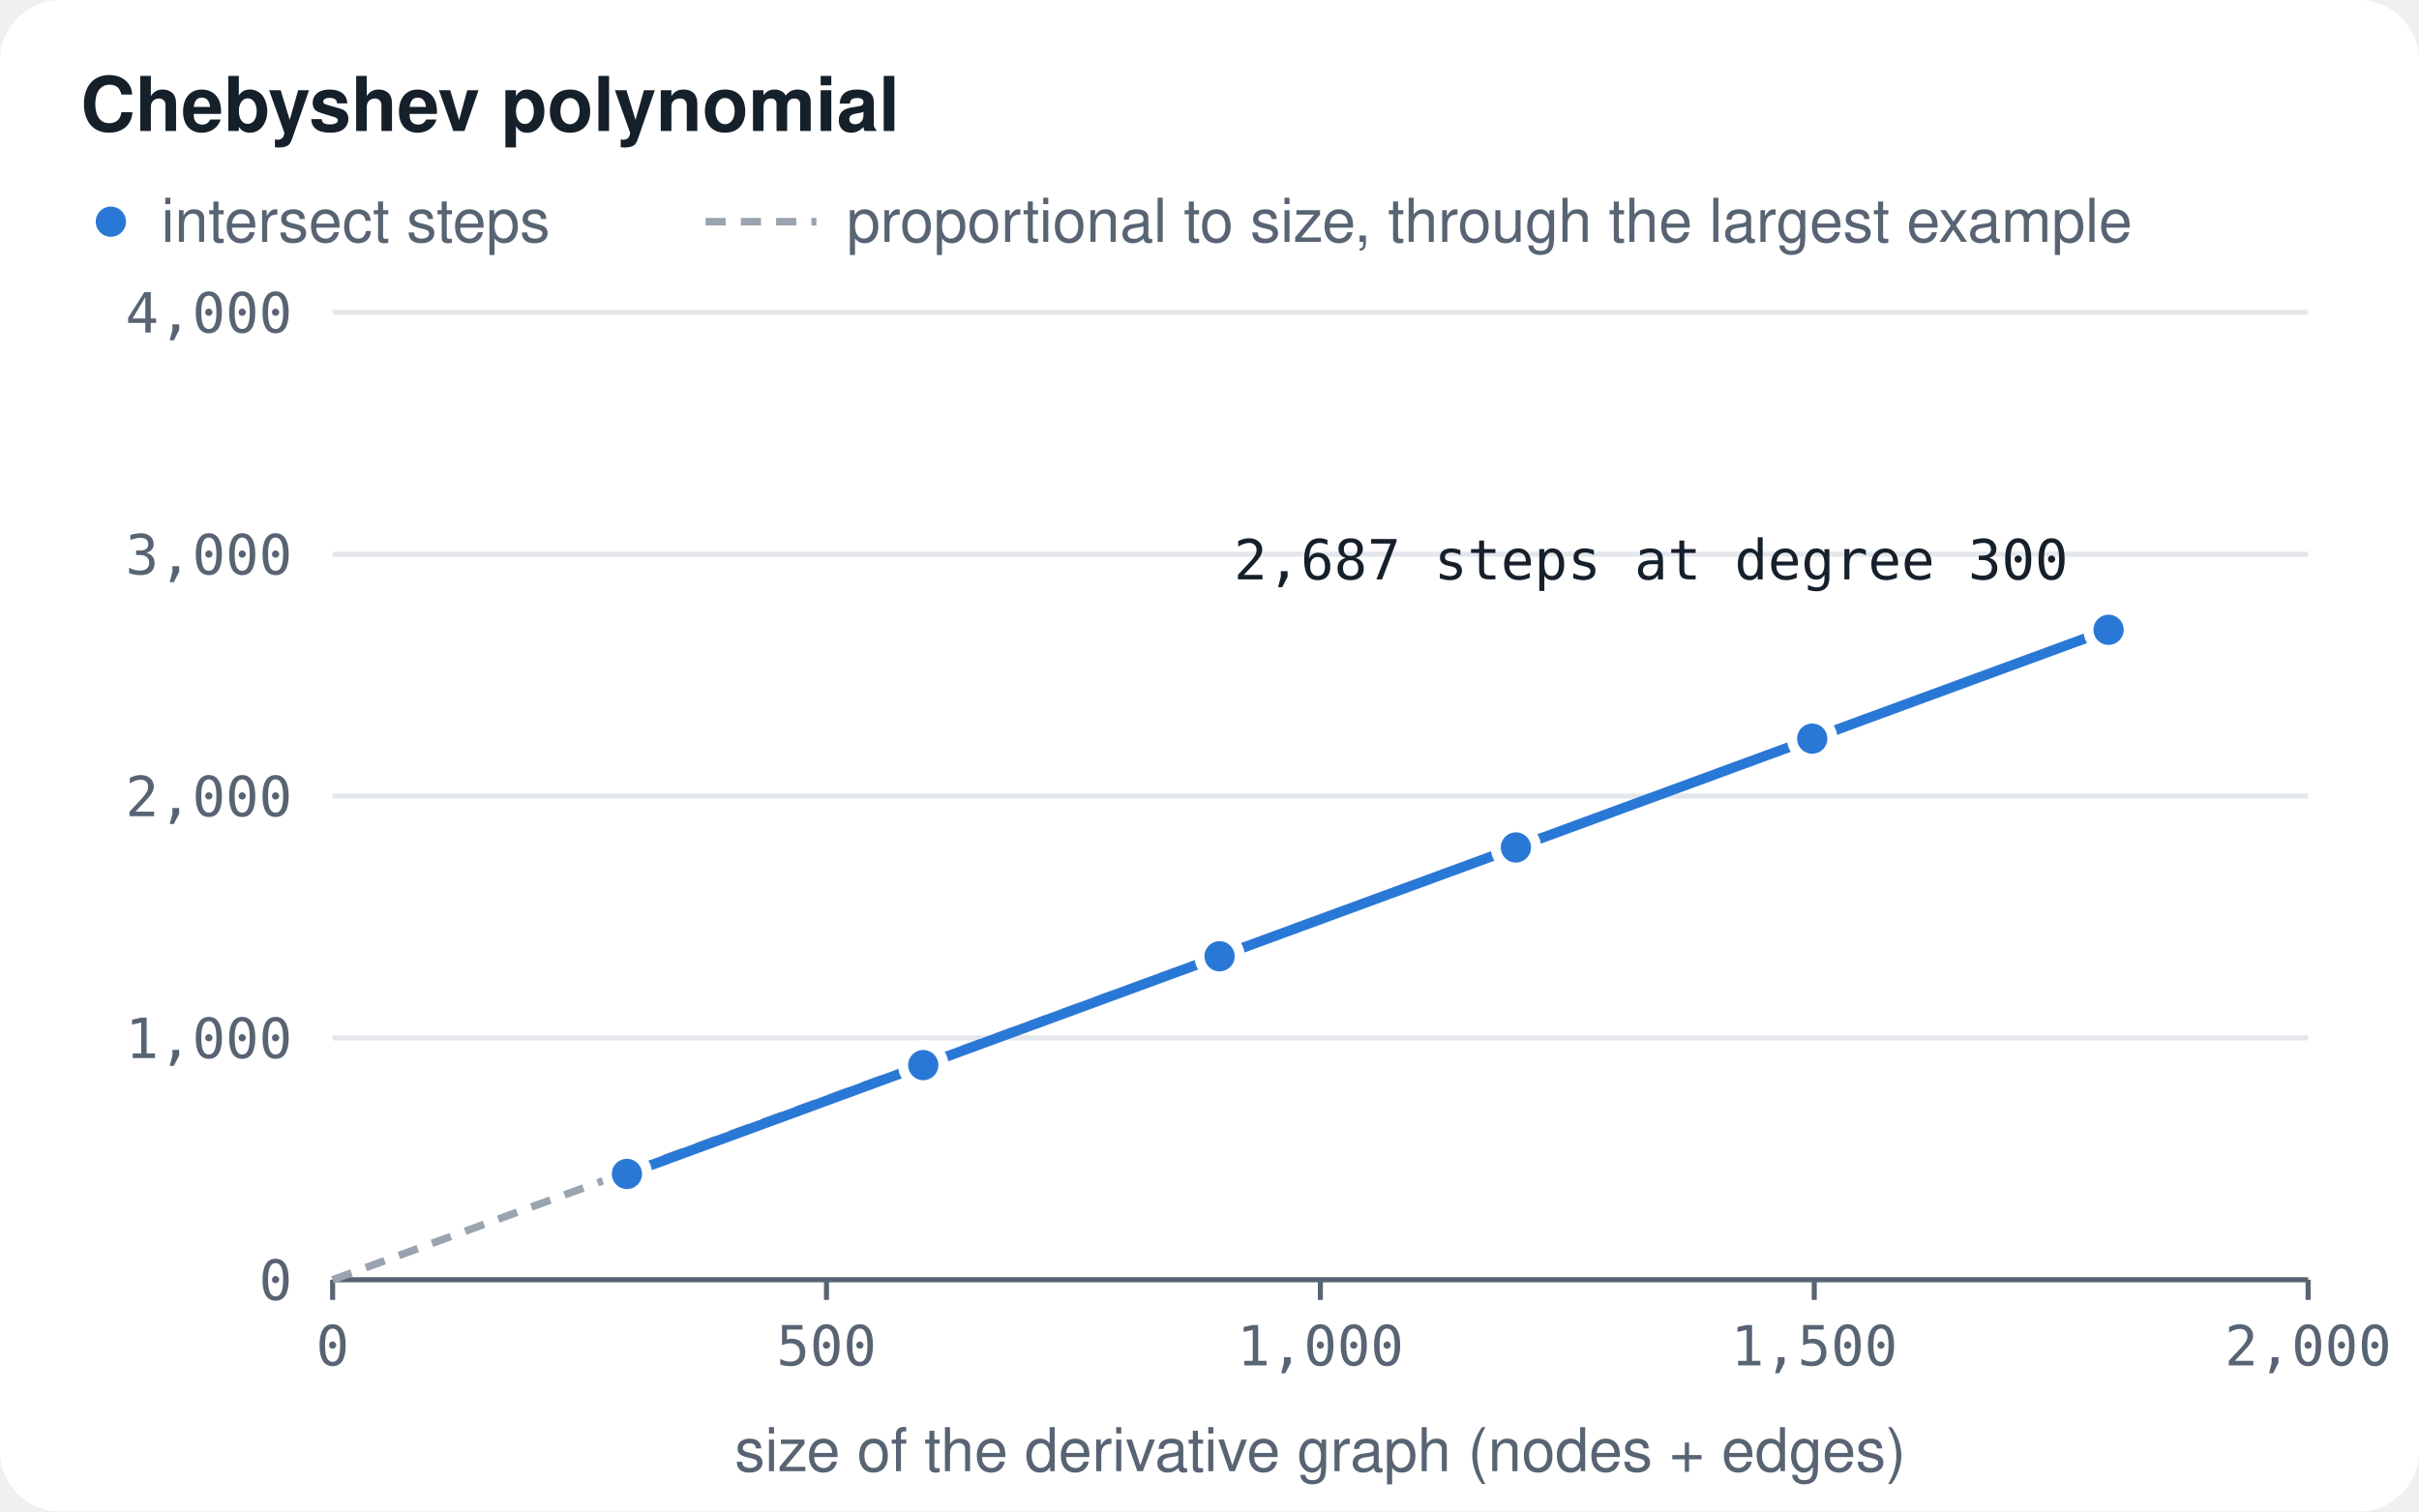
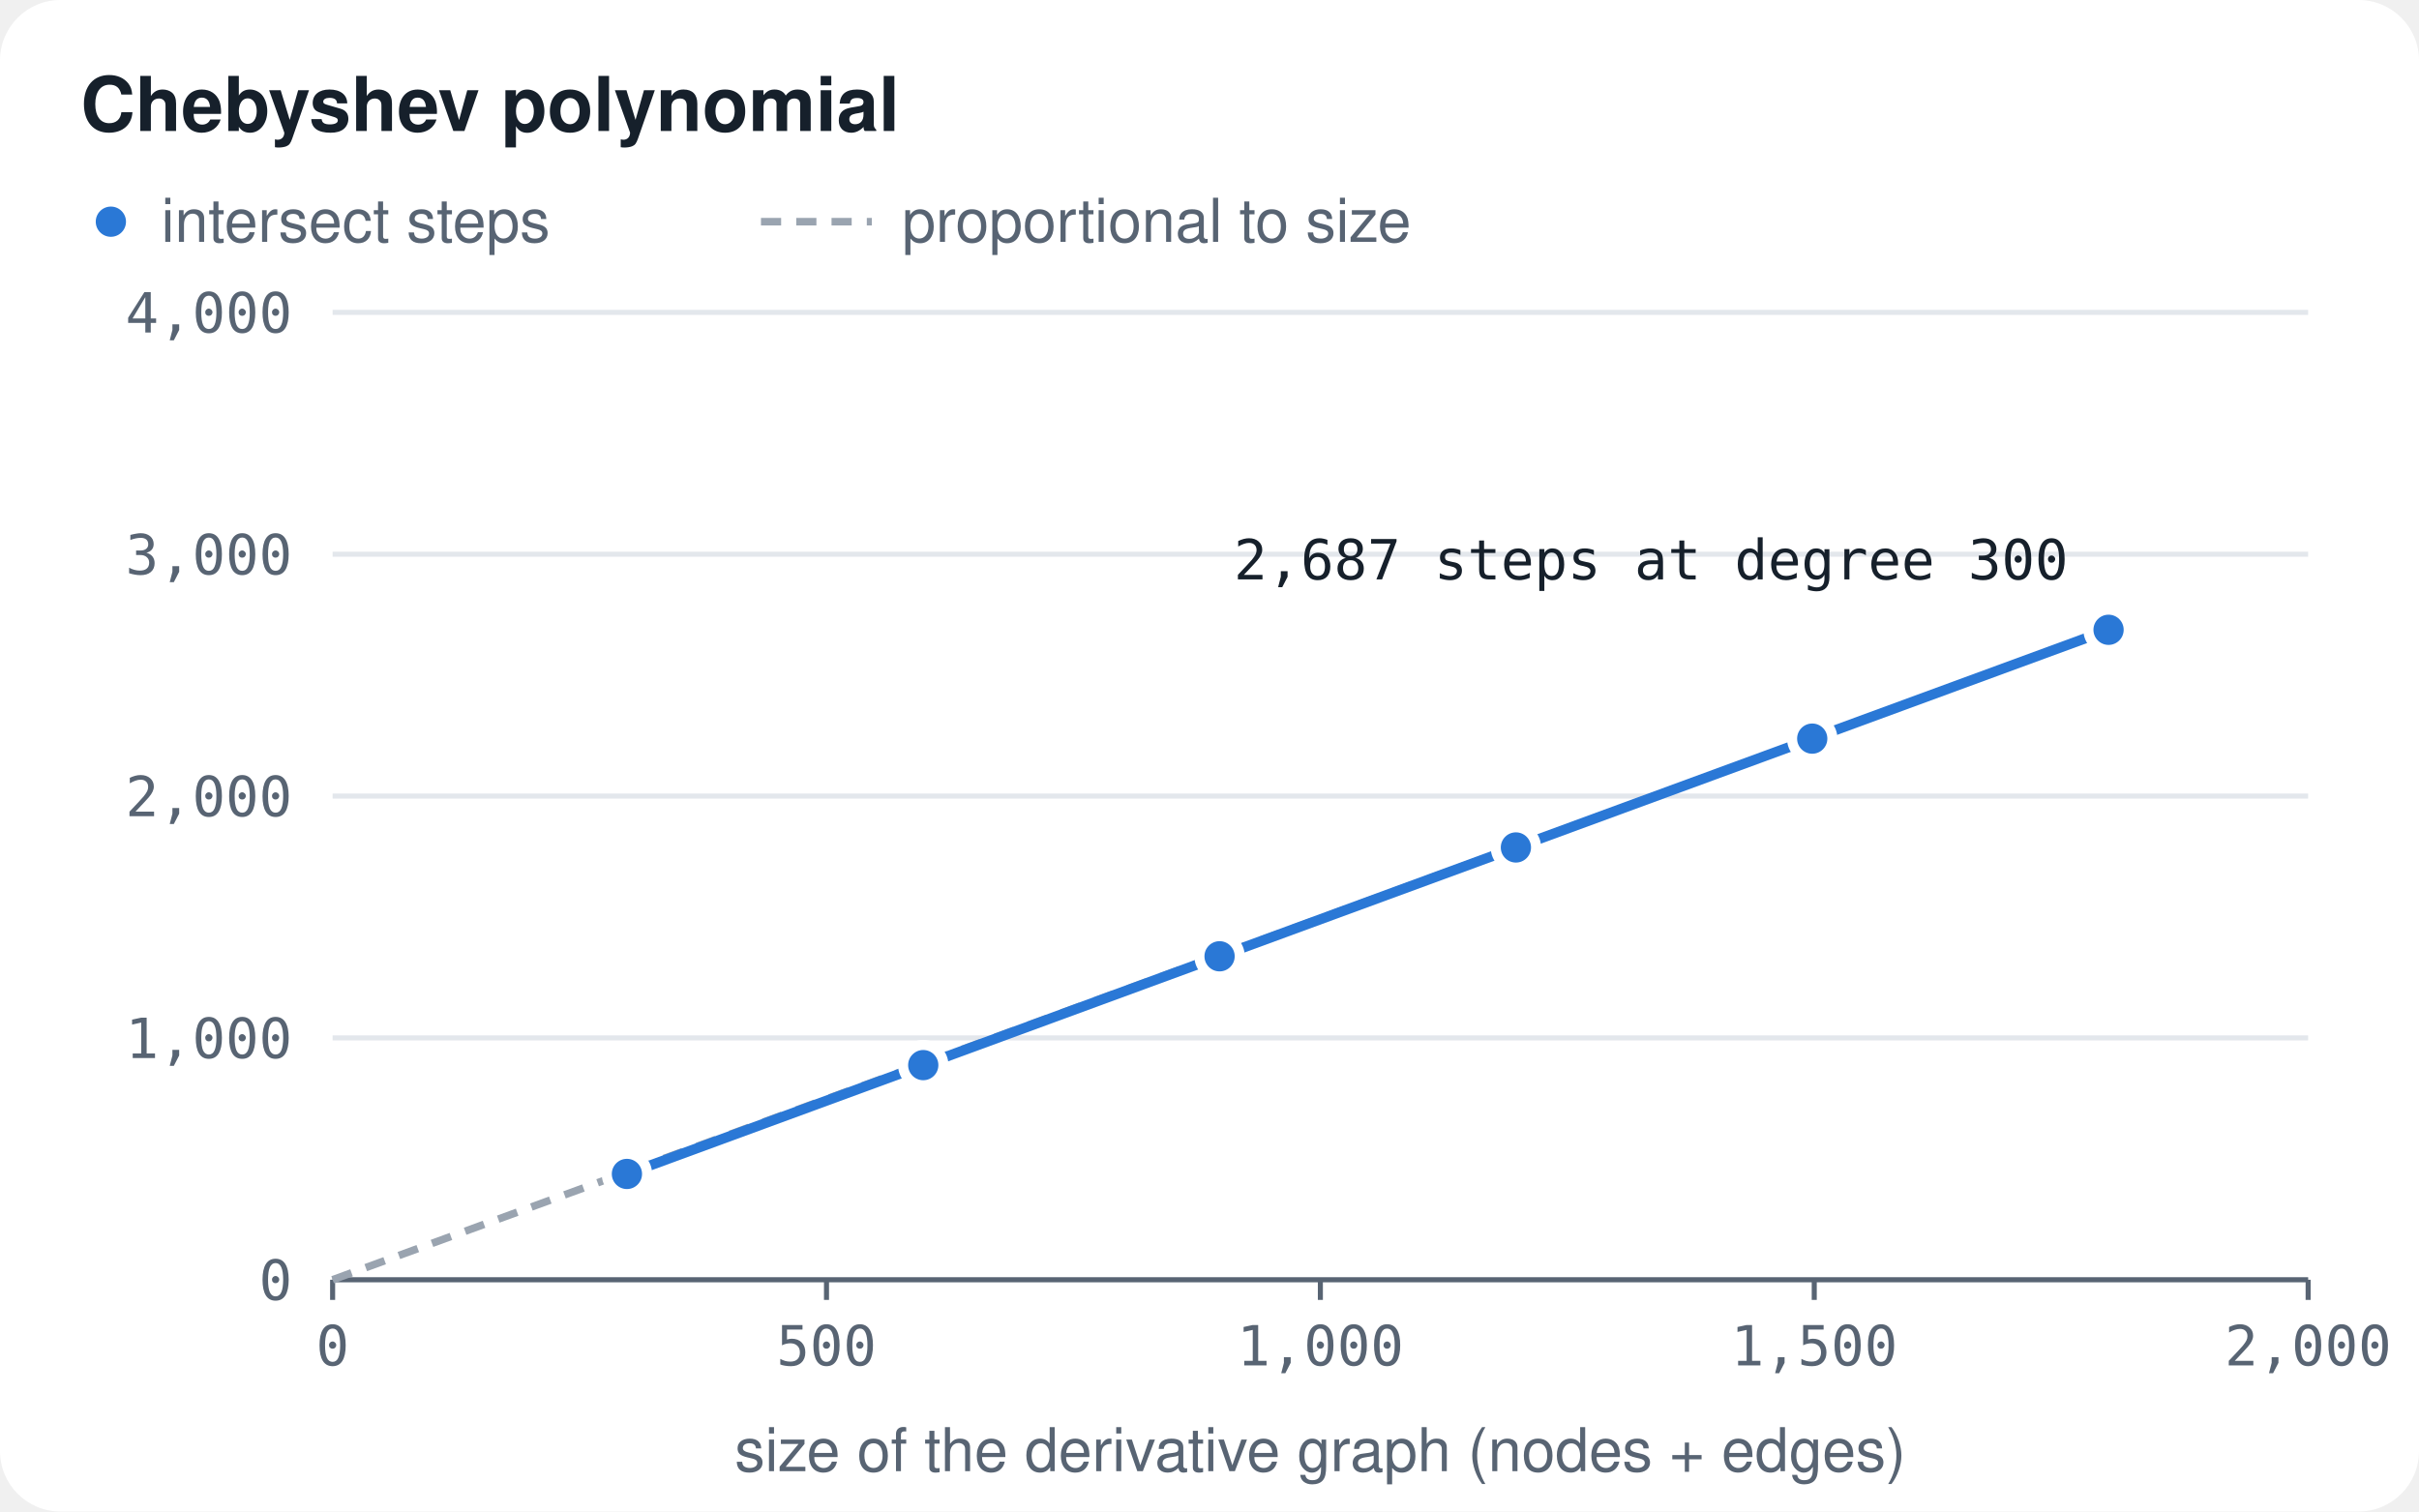
<svg xmlns="http://www.w3.org/2000/svg" viewBox="0 0 480 300" width="480" height="300" role="img" aria-label="Chebyshev polynomial: intersect steps against graph size">
  <rect width="480" height="300" rx="12" fill="#ffffff" />
  <text x="16" y="26" font-family="'Space Grotesk', 'Segoe UI', Helvetica, Arial, sans-serif" font-size="15" font-weight="700" fill="#16202b">Chebyshev polynomial</text>
  <circle cx="22" cy="44" r="4" fill="#2a78d6" stroke="#ffffff" stroke-width="2" />
  <text x="32" y="48" font-family="'Space Grotesk', 'Segoe UI', Helvetica, Arial, sans-serif" font-size="12" fill="#586473">intersect steps</text>
-   <line x1="140" y1="44" x2="162" y2="44" stroke="#9aa4b0" stroke-width="1.5" stroke-dasharray="4 3" />
-   <text x="168" y="48" font-family="'Space Grotesk', 'Segoe UI', Helvetica, Arial, sans-serif" font-size="12" fill="#586473">proportional to size, through the largest example</text>
+   <line x1="151" y1="44" x2="173" y2="44" stroke="#9aa4b0" stroke-width="1.5" stroke-dasharray="4 3" />
+   <text x="179" y="48" font-family="'Space Grotesk', 'Segoe UI', Helvetica, Arial, sans-serif" font-size="12" fill="#586473">proportional to size</text>
  <line x1="66" y1="254.0" x2="458" y2="254.0" stroke="#e3e7ec" stroke-width="1" />
  <text x="58" y="258.0" font-family="'JetBrains Mono', Consolas, 'DejaVu Sans Mono', Menlo, monospace" font-size="11" text-anchor="end" fill="#586473">0</text>
  <line x1="66" y1="206.0" x2="458" y2="206.0" stroke="#e3e7ec" stroke-width="1" />
  <text x="58" y="210.0" font-family="'JetBrains Mono', Consolas, 'DejaVu Sans Mono', Menlo, monospace" font-size="11" text-anchor="end" fill="#586473">1,000</text>
  <line x1="66" y1="158.0" x2="458" y2="158.0" stroke="#e3e7ec" stroke-width="1" />
  <text x="58" y="162.0" font-family="'JetBrains Mono', Consolas, 'DejaVu Sans Mono', Menlo, monospace" font-size="11" text-anchor="end" fill="#586473">2,000</text>
  <line x1="66" y1="110.0" x2="458" y2="110.0" stroke="#e3e7ec" stroke-width="1" />
  <text x="58" y="114.0" font-family="'JetBrains Mono', Consolas, 'DejaVu Sans Mono', Menlo, monospace" font-size="11" text-anchor="end" fill="#586473">3,000</text>
  <line x1="66" y1="62.0" x2="458" y2="62.0" stroke="#e3e7ec" stroke-width="1" />
  <text x="58" y="66.0" font-family="'JetBrains Mono', Consolas, 'DejaVu Sans Mono', Menlo, monospace" font-size="11" text-anchor="end" fill="#586473">4,000</text>
  <line x1="66.0" y1="254" x2="66.0" y2="258" stroke="#586473" stroke-width="1" />
  <text x="66.0" y="271" font-family="'JetBrains Mono', Consolas, 'DejaVu Sans Mono', Menlo, monospace" font-size="11" text-anchor="middle" fill="#586473">0</text>
  <line x1="164.0" y1="254" x2="164.0" y2="258" stroke="#586473" stroke-width="1" />
  <text x="164.0" y="271" font-family="'JetBrains Mono', Consolas, 'DejaVu Sans Mono', Menlo, monospace" font-size="11" text-anchor="middle" fill="#586473">500</text>
  <line x1="262.0" y1="254" x2="262.0" y2="258" stroke="#586473" stroke-width="1" />
  <text x="262.0" y="271" font-family="'JetBrains Mono', Consolas, 'DejaVu Sans Mono', Menlo, monospace" font-size="11" text-anchor="middle" fill="#586473">1,000</text>
  <line x1="360.0" y1="254" x2="360.0" y2="258" stroke="#586473" stroke-width="1" />
  <text x="360.0" y="271" font-family="'JetBrains Mono', Consolas, 'DejaVu Sans Mono', Menlo, monospace" font-size="11" text-anchor="middle" fill="#586473">1,500</text>
  <line x1="458.0" y1="254" x2="458.0" y2="258" stroke="#586473" stroke-width="1" />
  <text x="458.0" y="271" font-family="'JetBrains Mono', Consolas, 'DejaVu Sans Mono', Menlo, monospace" font-size="11" text-anchor="middle" fill="#586473">2,000</text>
  <line x1="66" y1="254" x2="458" y2="254" stroke="#586473" stroke-width="1" />
  <text x="262.0" y="292" font-family="'Space Grotesk', 'Segoe UI', Helvetica, Arial, sans-serif" font-size="12" text-anchor="middle" fill="#586473">size of the derivative graph (nodes + edges)</text>
  <line x1="66.0" y1="254.0" x2="418.4" y2="125.0" stroke="#9aa4b0" stroke-width="1.5" stroke-dasharray="4 3" />
  <polyline points="124.4,233.0 183.2,211.4 242.0,189.8 300.8,168.2 359.6,146.6 418.4,125.0" fill="none" stroke="#2a78d6" stroke-width="2" stroke-linejoin="round" stroke-linecap="round" />
  <circle cx="124.4" cy="233.0" r="4" fill="#2a78d6" stroke="#ffffff" stroke-width="2" />
  <circle cx="183.2" cy="211.4" r="4" fill="#2a78d6" stroke="#ffffff" stroke-width="2" />
  <circle cx="242.0" cy="189.8" r="4" fill="#2a78d6" stroke="#ffffff" stroke-width="2" />
  <circle cx="300.8" cy="168.2" r="4" fill="#2a78d6" stroke="#ffffff" stroke-width="2" />
  <circle cx="359.6" cy="146.6" r="4" fill="#2a78d6" stroke="#ffffff" stroke-width="2" />
  <circle cx="418.4" cy="125.0" r="4" fill="#2a78d6" stroke="#ffffff" stroke-width="2" />
  <text x="410.4" y="115.0" font-family="'JetBrains Mono', Consolas, 'DejaVu Sans Mono', Menlo, monospace" font-size="11" text-anchor="end" fill="#16202b">2,687 steps at degree 300</text>
</svg>
